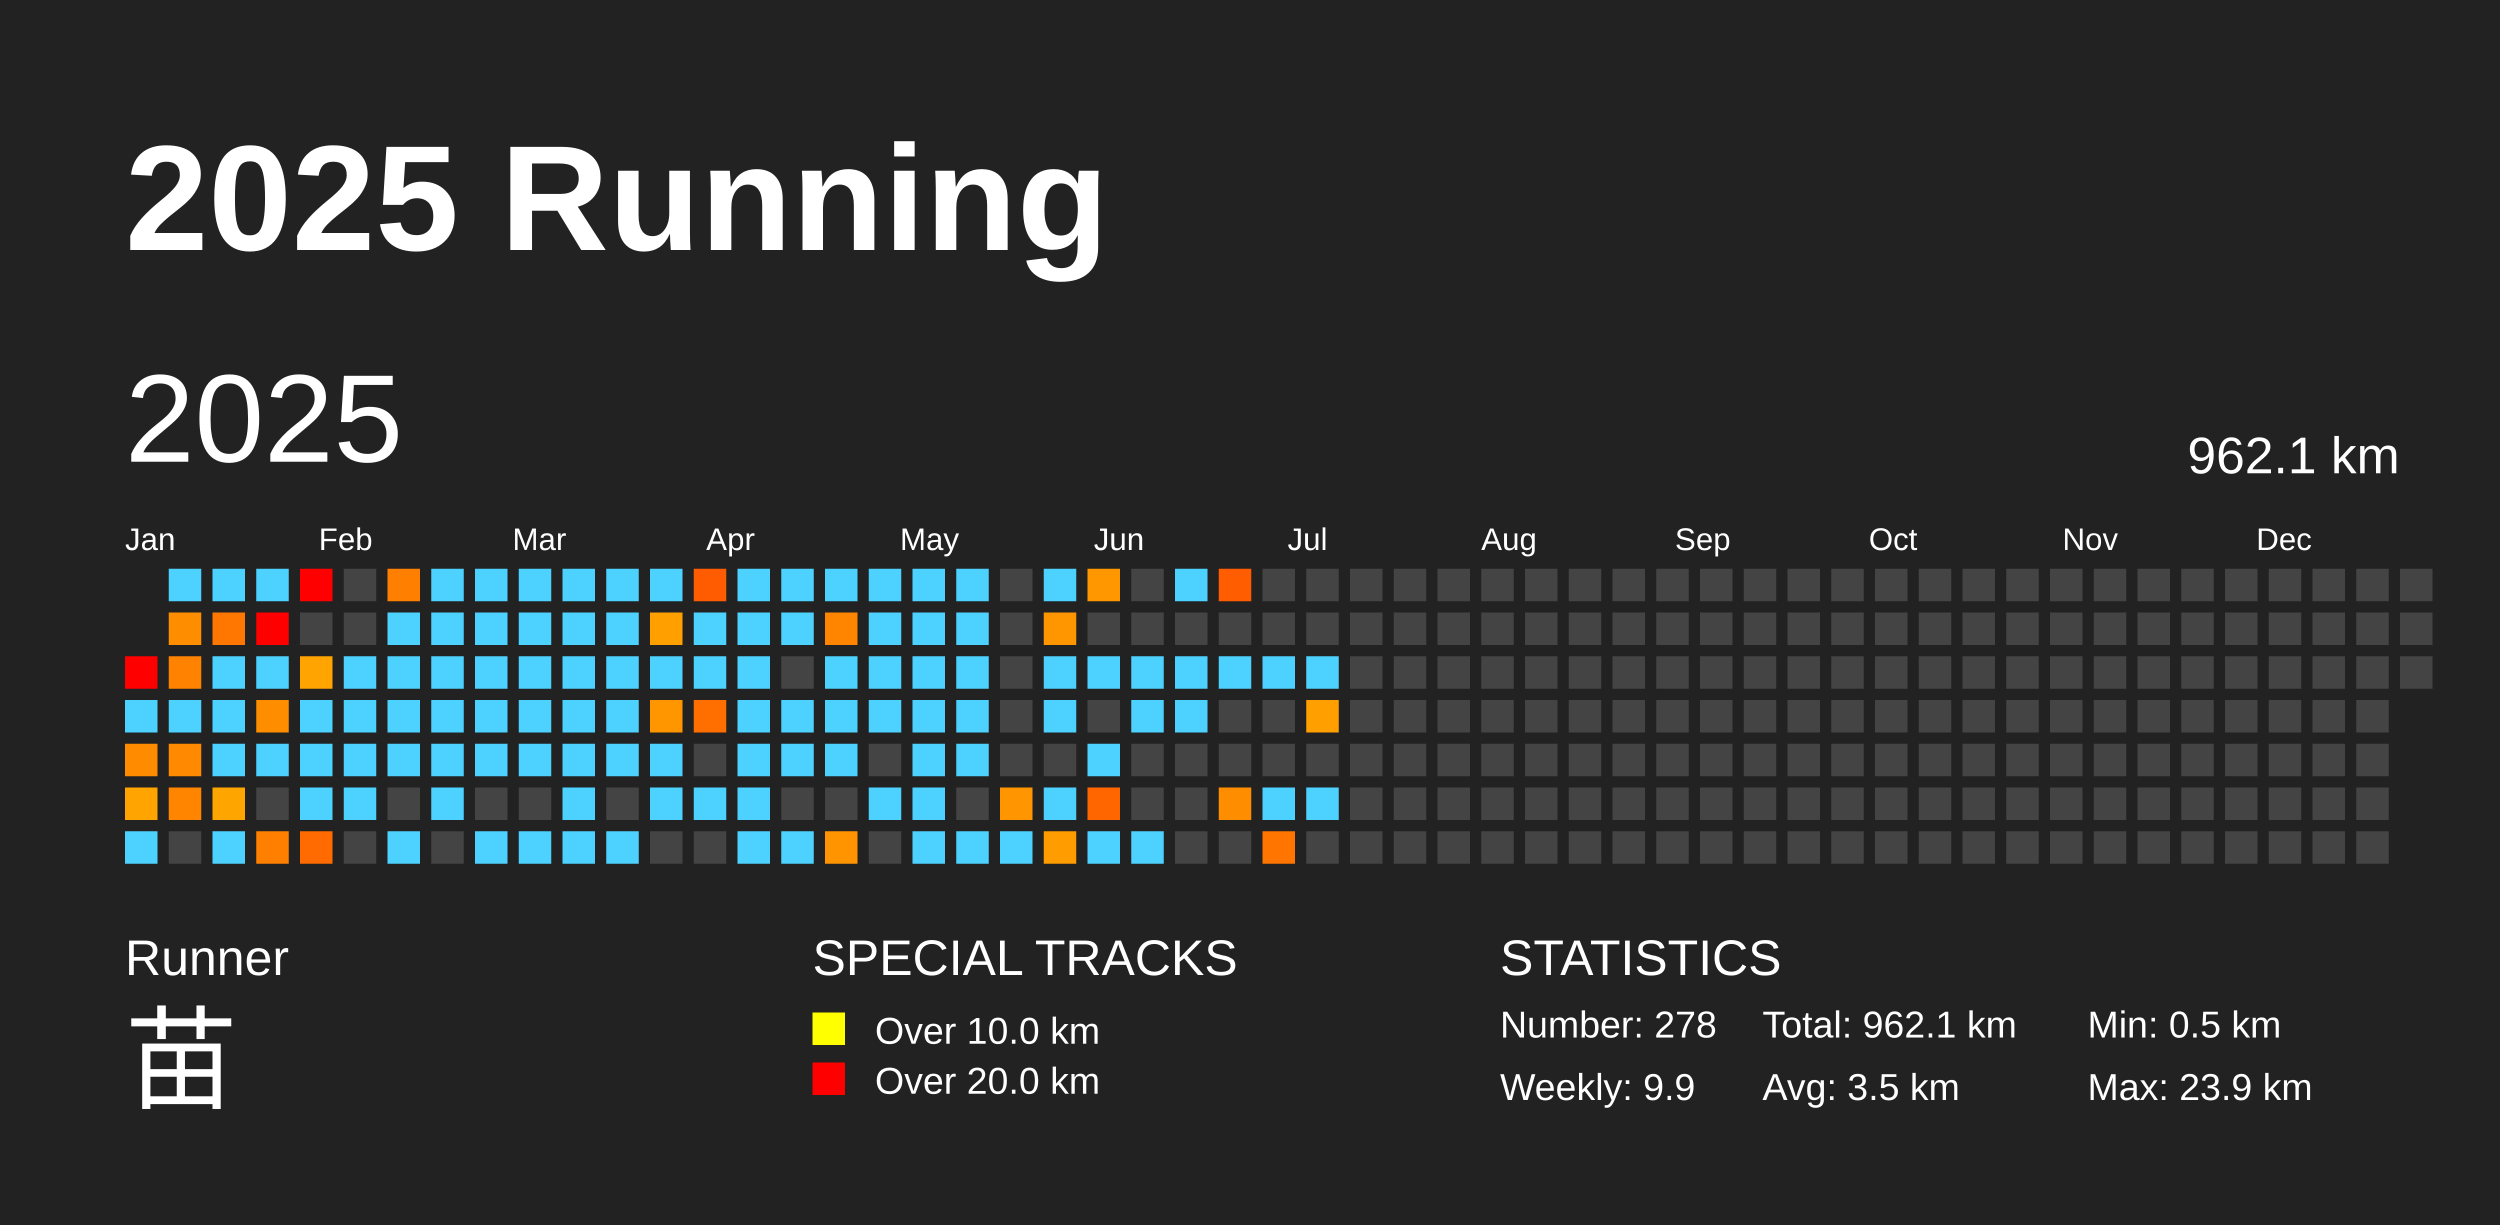
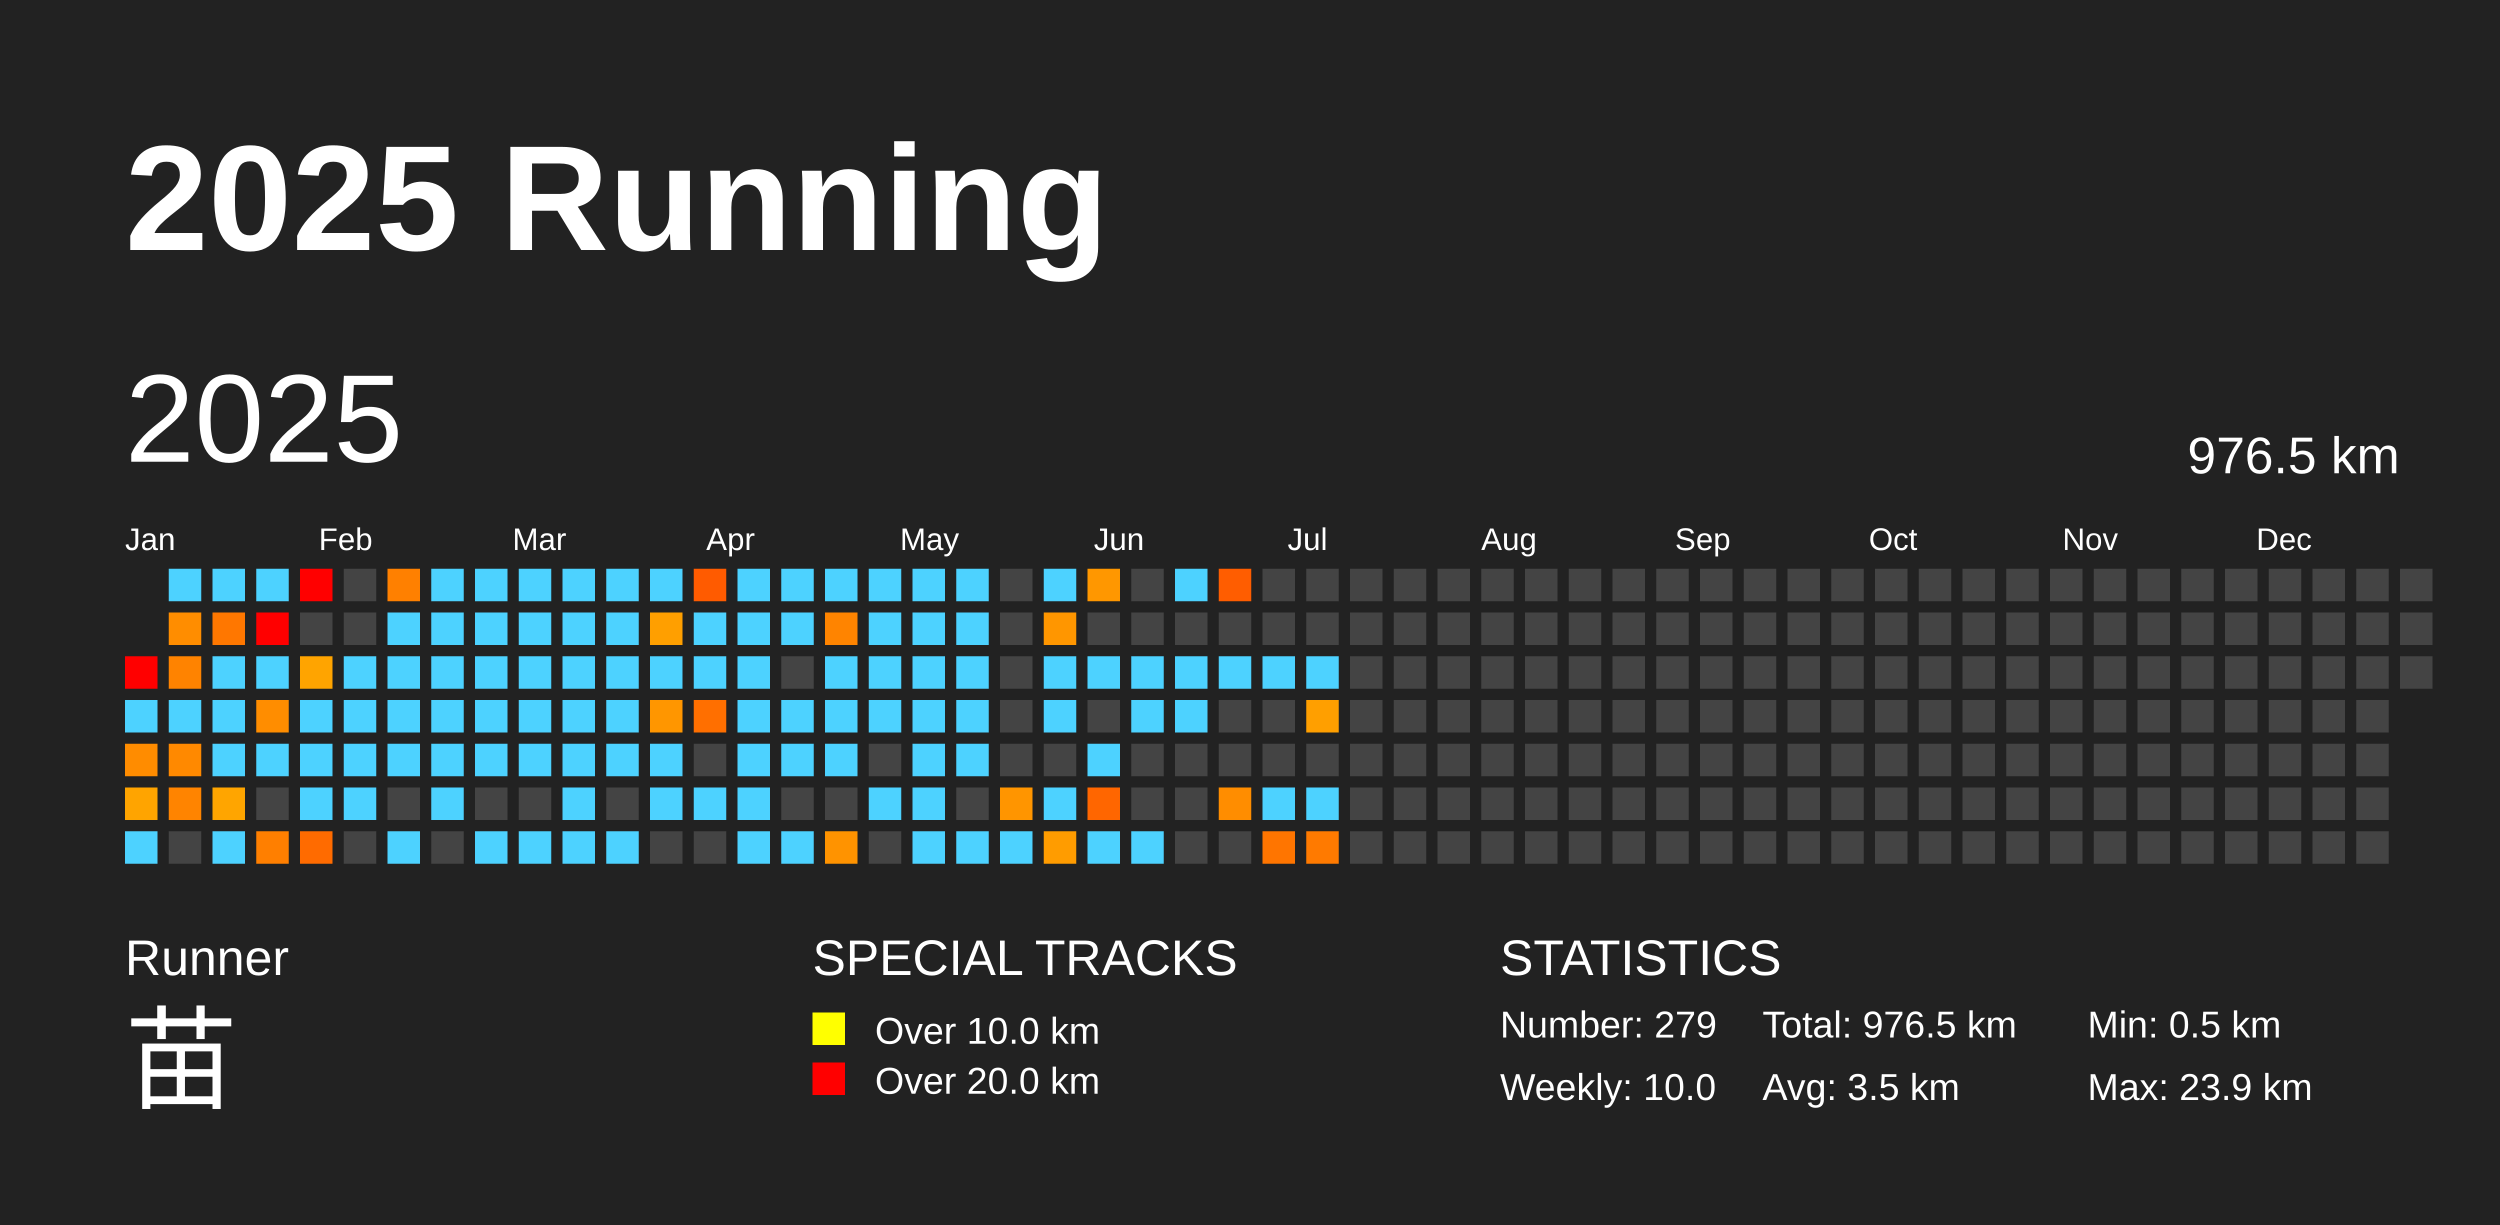
<svg xmlns="http://www.w3.org/2000/svg" baseProfile="full" height="98mm" version="1.1" viewBox="0,0,200,98" width="200mm">
  <defs />
  <rect fill="#222222" height="98" width="200" x="0" y="0" />
  <text fill="#FFFFFF" style="font-size:12px; font-family:Arial; font-weight:bold;" x="10" y="20">2025 Running</text>
  <text fill="#FFFFFF" style="font-size:4px; font-family:Arial" x="10" y="78">Runner</text>
  <text fill="#FFFFFF" style="font-size:9px; font-family:Arial" x="10" y="88">苗</text>
  <text fill="#FFFFFF" style="font-size:4px; font-family:Arial" x="65" y="78">SPECIAL TRACKS</text>
  <rect fill="yellow" height="2.6" width="2.6" x="65" y="81" />
  <text fill="#FFFFFF" style="font-size:3px; font-family:Arial" x="70" y="83.5">Over 10.0 km</text>
  <rect fill="red" height="2.6" width="2.6" x="65" y="85" />
  <text fill="#FFFFFF" style="font-size:3px; font-family:Arial" x="70" y="87.5">Over 20.0 km</text>
  <text fill="#FFFFFF" style="font-size:4px; font-family:Arial" x="120" y="78">STATISTICS</text>
-   <text fill="#FFFFFF" style="font-size:3px; font-family:Arial" x="120" y="83">Number: 278</text>
-   <text fill="#FFFFFF" style="font-size:3px; font-family:Arial" x="120" y="88">Weekly: 9.9</text>
-   <text fill="#FFFFFF" style="font-size:3px; font-family:Arial" x="141" y="83">Total: 962.1 km</text>
+   <text fill="#FFFFFF" style="font-size:3px; font-family:Arial" x="120" y="83">Number: 279</text>
+   <text fill="#FFFFFF" style="font-size:3px; font-family:Arial" x="120" y="88">Weekly: 10.0</text>
+   <text fill="#FFFFFF" style="font-size:3px; font-family:Arial" x="141" y="83">Total: 976.5 km</text>
  <text fill="#FFFFFF" style="font-size:3px; font-family:Arial" x="141" y="88">Avg: 3.5 km</text>
  <text fill="#FFFFFF" style="font-size:3px; font-family:Arial" x="167" y="83">Min: 0.5 km</text>
  <text fill="#FFFFFF" style="font-size:3px; font-family:Arial" x="167" y="88">Max: 23.9 km</text>
  <text dominant-baseline="hanging" fill="#FFFFFF" style="font-size:10.0px; font-family:Arial;" x="10" y="30">2025</text>
-   <text dominant-baseline="hanging" fill="#FFFFFF" style="font-size:4.125px; font-family:Arial;" x="175" y="35">962.1 km</text>
+   <text dominant-baseline="hanging" fill="#FFFFFF" style="font-size:4.125px; font-family:Arial;" x="175" y="35">976.5 km</text>
  <text fill="#FFFFFF" style="font-size:2.5px; font-family:Arial" x="10.0" y="44">Jan</text>
  <text fill="#FFFFFF" style="font-size:2.5px; font-family:Arial" x="25.5" y="44">Feb</text>
  <text fill="#FFFFFF" style="font-size:2.5px; font-family:Arial" x="41.0" y="44">Mar</text>
  <text fill="#FFFFFF" style="font-size:2.5px; font-family:Arial" x="56.5" y="44">Apr</text>
  <text fill="#FFFFFF" style="font-size:2.5px; font-family:Arial" x="72.0" y="44">May</text>
  <text fill="#FFFFFF" style="font-size:2.5px; font-family:Arial" x="87.5" y="44">Jun</text>
  <text fill="#FFFFFF" style="font-size:2.5px; font-family:Arial" x="103.0" y="44">Jul</text>
  <text fill="#FFFFFF" style="font-size:2.5px; font-family:Arial" x="118.5" y="44">Aug</text>
  <text fill="#FFFFFF" style="font-size:2.5px; font-family:Arial" x="134.0" y="44">Sep</text>
  <text fill="#FFFFFF" style="font-size:2.5px; font-family:Arial" x="149.5" y="44">Oct</text>
  <text fill="#FFFFFF" style="font-size:2.5px; font-family:Arial" x="165.0" y="44">Nov</text>
  <text fill="#FFFFFF" style="font-size:2.5px; font-family:Arial" x="180.5" y="44">Dec</text>
  <rect fill="red" height="2.6" width="2.6" x="10.0" y="52.5" />
  <rect fill="#4dd2ff" height="2.6" width="2.6" x="10.0" y="56.0" />
  <rect fill="#ff8c00" height="2.6" width="2.6" x="10.0" y="59.5" />
  <rect fill="#ffa400" height="2.6" width="2.6" x="10.0" y="63.0" />
  <rect fill="#4dd2ff" height="2.6" width="2.6" x="10.0" y="66.5" />
  <rect fill="#4dd2ff" height="2.6" width="2.6" x="13.5" y="45.5" />
  <rect fill="#ff8d00" height="2.6" width="2.6" x="13.5" y="49.0" />
  <rect fill="#ff8300" height="2.6" width="2.6" x="13.5" y="52.5" />
  <rect fill="#4dd2ff" height="2.6" width="2.6" x="13.5" y="56.0" />
  <rect fill="#ff8900" height="2.6" width="2.6" x="13.5" y="59.5" />
  <rect fill="#ff8400" height="2.6" width="2.6" x="13.5" y="63.0" />
  <rect fill="#444444" height="2.6" width="2.6" x="13.5" y="66.5" />
  <rect fill="#4dd2ff" height="2.6" width="2.6" x="17.0" y="45.5" />
  <rect fill="#ff7700" height="2.6" width="2.6" x="17.0" y="49.0" />
  <rect fill="#4dd2ff" height="2.6" width="2.6" x="17.0" y="52.5" />
  <rect fill="#4dd2ff" height="2.6" width="2.6" x="17.0" y="56.0" />
  <rect fill="#4dd2ff" height="2.6" width="2.6" x="17.0" y="59.5" />
  <rect fill="#ffa500" height="2.6" width="2.6" x="17.0" y="63.0" />
  <rect fill="#4dd2ff" height="2.6" width="2.6" x="17.0" y="66.5" />
  <rect fill="#4dd2ff" height="2.6" width="2.6" x="20.5" y="45.5" />
  <rect fill="red" height="2.6" width="2.6" x="20.5" y="49.0" />
  <rect fill="#4dd2ff" height="2.6" width="2.6" x="20.5" y="52.5" />
  <rect fill="#ff8d00" height="2.6" width="2.6" x="20.5" y="56.0" />
  <rect fill="#4dd2ff" height="2.6" width="2.6" x="20.5" y="59.5" />
  <rect fill="#444444" height="2.6" width="2.6" x="20.5" y="63.0" />
  <rect fill="#ff7f00" height="2.6" width="2.6" x="20.5" y="66.5" />
  <rect fill="red" height="2.6" width="2.6" x="24.0" y="45.5" />
  <rect fill="#444444" height="2.6" width="2.6" x="24.0" y="49.0" />
  <rect fill="#ffa400" height="2.6" width="2.6" x="24.0" y="52.5" />
  <rect fill="#4dd2ff" height="2.6" width="2.6" x="24.0" y="56.0" />
  <rect fill="#4dd2ff" height="2.6" width="2.6" x="24.0" y="59.5" />
  <rect fill="#4dd2ff" height="2.6" width="2.6" x="24.0" y="63.0" />
  <rect fill="#ff6b00" height="2.6" width="2.6" x="24.0" y="66.5" />
  <rect fill="#444444" height="2.6" width="2.6" x="27.5" y="45.5" />
  <rect fill="#444444" height="2.6" width="2.6" x="27.5" y="49.0" />
  <rect fill="#4dd2ff" height="2.6" width="2.6" x="27.5" y="52.5" />
  <rect fill="#4dd2ff" height="2.6" width="2.6" x="27.5" y="56.0" />
  <rect fill="#4dd2ff" height="2.6" width="2.6" x="27.5" y="59.5" />
  <rect fill="#4dd2ff" height="2.6" width="2.6" x="27.5" y="63.0" />
  <rect fill="#444444" height="2.6" width="2.6" x="27.5" y="66.5" />
  <rect fill="#ff8000" height="2.6" width="2.6" x="31.0" y="45.5" />
  <rect fill="#4dd2ff" height="2.6" width="2.6" x="31.0" y="49.0" />
  <rect fill="#4dd2ff" height="2.6" width="2.6" x="31.0" y="52.5" />
  <rect fill="#4dd2ff" height="2.6" width="2.6" x="31.0" y="56.0" />
  <rect fill="#4dd2ff" height="2.6" width="2.6" x="31.0" y="59.5" />
  <rect fill="#444444" height="2.6" width="2.6" x="31.0" y="63.0" />
  <rect fill="#4dd2ff" height="2.6" width="2.6" x="31.0" y="66.5" />
  <rect fill="#4dd2ff" height="2.6" width="2.6" x="34.5" y="45.5" />
  <rect fill="#4dd2ff" height="2.6" width="2.6" x="34.5" y="49.0" />
  <rect fill="#4dd2ff" height="2.6" width="2.6" x="34.5" y="52.5" />
  <rect fill="#4dd2ff" height="2.6" width="2.6" x="34.5" y="56.0" />
  <rect fill="#4dd2ff" height="2.6" width="2.6" x="34.5" y="59.5" />
  <rect fill="#4dd2ff" height="2.6" width="2.6" x="34.5" y="63.0" />
  <rect fill="#444444" height="2.6" width="2.6" x="34.5" y="66.5" />
  <rect fill="#4dd2ff" height="2.6" width="2.6" x="38.0" y="45.5" />
  <rect fill="#4dd2ff" height="2.6" width="2.6" x="38.0" y="49.0" />
  <rect fill="#4dd2ff" height="2.6" width="2.6" x="38.0" y="52.5" />
  <rect fill="#4dd2ff" height="2.6" width="2.6" x="38.0" y="56.0" />
  <rect fill="#4dd2ff" height="2.6" width="2.6" x="38.0" y="59.5" />
  <rect fill="#444444" height="2.6" width="2.6" x="38.0" y="63.0" />
  <rect fill="#4dd2ff" height="2.6" width="2.6" x="38.0" y="66.5" />
  <rect fill="#4dd2ff" height="2.6" width="2.6" x="41.5" y="45.5" />
  <rect fill="#4dd2ff" height="2.6" width="2.6" x="41.5" y="49.0" />
  <rect fill="#4dd2ff" height="2.6" width="2.6" x="41.5" y="52.5" />
  <rect fill="#4dd2ff" height="2.6" width="2.6" x="41.5" y="56.0" />
  <rect fill="#4dd2ff" height="2.6" width="2.6" x="41.5" y="59.5" />
  <rect fill="#444444" height="2.6" width="2.6" x="41.5" y="63.0" />
  <rect fill="#4dd2ff" height="2.6" width="2.6" x="41.5" y="66.5" />
  <rect fill="#4dd2ff" height="2.6" width="2.6" x="45.0" y="45.5" />
  <rect fill="#4dd2ff" height="2.6" width="2.6" x="45.0" y="49.0" />
  <rect fill="#4dd2ff" height="2.6" width="2.6" x="45.0" y="52.5" />
  <rect fill="#4dd2ff" height="2.6" width="2.6" x="45.0" y="56.0" />
  <rect fill="#4dd2ff" height="2.6" width="2.6" x="45.0" y="59.5" />
  <rect fill="#4dd2ff" height="2.6" width="2.6" x="45.0" y="63.0" />
  <rect fill="#4dd2ff" height="2.6" width="2.6" x="45.0" y="66.5" />
  <rect fill="#4dd2ff" height="2.6" width="2.6" x="48.5" y="45.5" />
  <rect fill="#4dd2ff" height="2.6" width="2.6" x="48.5" y="49.0" />
  <rect fill="#4dd2ff" height="2.6" width="2.6" x="48.5" y="52.5" />
  <rect fill="#4dd2ff" height="2.6" width="2.6" x="48.5" y="56.0" />
  <rect fill="#4dd2ff" height="2.6" width="2.6" x="48.5" y="59.5" />
  <rect fill="#444444" height="2.6" width="2.6" x="48.5" y="63.0" />
  <rect fill="#4dd2ff" height="2.6" width="2.6" x="48.5" y="66.5" />
  <rect fill="#4dd2ff" height="2.6" width="2.6" x="52.0" y="45.5" />
  <rect fill="#ff9f00" height="2.6" width="2.6" x="52.0" y="49.0" />
  <rect fill="#4dd2ff" height="2.6" width="2.6" x="52.0" y="52.5" />
  <rect fill="#ff9600" height="2.6" width="2.6" x="52.0" y="56.0" />
  <rect fill="#4dd2ff" height="2.6" width="2.6" x="52.0" y="59.5" />
  <rect fill="#4dd2ff" height="2.6" width="2.6" x="52.0" y="63.0" />
  <rect fill="#444444" height="2.6" width="2.6" x="52.0" y="66.5" />
  <rect fill="#ff5b00" height="2.6" width="2.6" x="55.5" y="45.5" />
  <rect fill="#4dd2ff" height="2.6" width="2.6" x="55.5" y="49.0" />
  <rect fill="#4dd2ff" height="2.6" width="2.6" x="55.5" y="52.5" />
  <rect fill="#ff6f00" height="2.6" width="2.6" x="55.5" y="56.0" />
  <rect fill="#444444" height="2.6" width="2.6" x="55.5" y="59.5" />
  <rect fill="#4dd2ff" height="2.6" width="2.6" x="55.5" y="63.0" />
  <rect fill="#444444" height="2.6" width="2.6" x="55.5" y="66.5" />
  <rect fill="#4dd2ff" height="2.6" width="2.6" x="59.0" y="45.5" />
  <rect fill="#4dd2ff" height="2.6" width="2.6" x="59.0" y="49.0" />
  <rect fill="#4dd2ff" height="2.6" width="2.6" x="59.0" y="52.5" />
  <rect fill="#4dd2ff" height="2.6" width="2.6" x="59.0" y="56.0" />
  <rect fill="#4dd2ff" height="2.6" width="2.6" x="59.0" y="59.5" />
  <rect fill="#4dd2ff" height="2.6" width="2.6" x="59.0" y="63.0" />
  <rect fill="#4dd2ff" height="2.6" width="2.6" x="59.0" y="66.5" />
  <rect fill="#4dd2ff" height="2.6" width="2.6" x="62.5" y="45.5" />
  <rect fill="#4dd2ff" height="2.6" width="2.6" x="62.5" y="49.0" />
  <rect fill="#444444" height="2.6" width="2.6" x="62.5" y="52.5" />
  <rect fill="#4dd2ff" height="2.6" width="2.6" x="62.5" y="56.0" />
  <rect fill="#4dd2ff" height="2.6" width="2.6" x="62.5" y="59.5" />
  <rect fill="#444444" height="2.6" width="2.6" x="62.5" y="63.0" />
  <rect fill="#4dd2ff" height="2.6" width="2.6" x="62.5" y="66.5" />
  <rect fill="#4dd2ff" height="2.6" width="2.6" x="66.0" y="45.5" />
  <rect fill="#ff8400" height="2.6" width="2.6" x="66.0" y="49.0" />
  <rect fill="#4dd2ff" height="2.6" width="2.6" x="66.0" y="52.5" />
  <rect fill="#4dd2ff" height="2.6" width="2.6" x="66.0" y="56.0" />
  <rect fill="#4dd2ff" height="2.6" width="2.6" x="66.0" y="59.5" />
  <rect fill="#444444" height="2.6" width="2.6" x="66.0" y="63.0" />
  <rect fill="#ff9300" height="2.6" width="2.6" x="66.0" y="66.5" />
  <rect fill="#4dd2ff" height="2.6" width="2.6" x="69.5" y="45.5" />
  <rect fill="#4dd2ff" height="2.6" width="2.6" x="69.5" y="49.0" />
  <rect fill="#4dd2ff" height="2.6" width="2.6" x="69.5" y="52.5" />
  <rect fill="#4dd2ff" height="2.6" width="2.6" x="69.5" y="56.0" />
  <rect fill="#444444" height="2.6" width="2.6" x="69.5" y="59.5" />
  <rect fill="#4dd2ff" height="2.6" width="2.6" x="69.5" y="63.0" />
  <rect fill="#444444" height="2.6" width="2.6" x="69.5" y="66.5" />
  <rect fill="#4dd2ff" height="2.6" width="2.6" x="73.0" y="45.5" />
  <rect fill="#4dd2ff" height="2.6" width="2.6" x="73.0" y="49.0" />
  <rect fill="#4dd2ff" height="2.6" width="2.6" x="73.0" y="52.5" />
  <rect fill="#4dd2ff" height="2.6" width="2.6" x="73.0" y="56.0" />
  <rect fill="#4dd2ff" height="2.6" width="2.6" x="73.0" y="59.5" />
  <rect fill="#4dd2ff" height="2.6" width="2.6" x="73.0" y="63.0" />
  <rect fill="#4dd2ff" height="2.6" width="2.6" x="73.0" y="66.5" />
  <rect fill="#4dd2ff" height="2.6" width="2.6" x="76.5" y="45.5" />
  <rect fill="#4dd2ff" height="2.6" width="2.6" x="76.5" y="49.0" />
  <rect fill="#4dd2ff" height="2.6" width="2.6" x="76.5" y="52.5" />
  <rect fill="#4dd2ff" height="2.6" width="2.6" x="76.5" y="56.0" />
  <rect fill="#4dd2ff" height="2.6" width="2.6" x="76.5" y="59.5" />
  <rect fill="#444444" height="2.6" width="2.6" x="76.5" y="63.0" />
  <rect fill="#4dd2ff" height="2.6" width="2.6" x="76.5" y="66.5" />
  <rect fill="#444444" height="2.6" width="2.6" x="80.0" y="45.5" />
  <rect fill="#444444" height="2.6" width="2.6" x="80.0" y="49.0" />
  <rect fill="#444444" height="2.6" width="2.6" x="80.0" y="52.5" />
  <rect fill="#444444" height="2.6" width="2.6" x="80.0" y="56.0" />
  <rect fill="#444444" height="2.6" width="2.6" x="80.0" y="59.5" />
  <rect fill="#ff9500" height="2.6" width="2.6" x="80.0" y="63.0" />
  <rect fill="#4dd2ff" height="2.6" width="2.6" x="80.0" y="66.5" />
  <rect fill="#4dd2ff" height="2.6" width="2.6" x="83.5" y="45.5" />
  <rect fill="#ff9600" height="2.6" width="2.6" x="83.5" y="49.0" />
  <rect fill="#4dd2ff" height="2.6" width="2.6" x="83.5" y="52.5" />
  <rect fill="#4dd2ff" height="2.6" width="2.6" x="83.5" y="56.0" />
  <rect fill="#444444" height="2.6" width="2.6" x="83.5" y="59.5" />
  <rect fill="#4dd2ff" height="2.6" width="2.6" x="83.5" y="63.0" />
  <rect fill="#ff9c00" height="2.6" width="2.6" x="83.5" y="66.5" />
  <rect fill="#ff9700" height="2.6" width="2.6" x="87.0" y="45.5" />
  <rect fill="#444444" height="2.6" width="2.6" x="87.0" y="49.0" />
  <rect fill="#4dd2ff" height="2.6" width="2.6" x="87.0" y="52.5" />
  <rect fill="#444444" height="2.6" width="2.6" x="87.0" y="56.0" />
  <rect fill="#4dd2ff" height="2.6" width="2.6" x="87.0" y="59.5" />
  <rect fill="#ff6600" height="2.6" width="2.6" x="87.0" y="63.0" />
  <rect fill="#4dd2ff" height="2.6" width="2.6" x="87.0" y="66.5" />
  <rect fill="#444444" height="2.6" width="2.6" x="90.5" y="45.5" />
  <rect fill="#444444" height="2.6" width="2.6" x="90.5" y="49.0" />
  <rect fill="#4dd2ff" height="2.6" width="2.6" x="90.5" y="52.5" />
  <rect fill="#4dd2ff" height="2.6" width="2.6" x="90.5" y="56.0" />
  <rect fill="#444444" height="2.6" width="2.6" x="90.5" y="59.5" />
  <rect fill="#444444" height="2.6" width="2.6" x="90.5" y="63.0" />
  <rect fill="#4dd2ff" height="2.6" width="2.6" x="90.5" y="66.5" />
  <rect fill="#4dd2ff" height="2.6" width="2.6" x="94.0" y="45.5" />
  <rect fill="#444444" height="2.6" width="2.6" x="94.0" y="49.0" />
  <rect fill="#4dd2ff" height="2.6" width="2.6" x="94.0" y="52.5" />
  <rect fill="#4dd2ff" height="2.6" width="2.6" x="94.0" y="56.0" />
  <rect fill="#444444" height="2.6" width="2.6" x="94.0" y="59.5" />
  <rect fill="#444444" height="2.6" width="2.6" x="94.0" y="63.0" />
  <rect fill="#444444" height="2.6" width="2.6" x="94.0" y="66.5" />
  <rect fill="#ff5d00" height="2.6" width="2.6" x="97.5" y="45.5" />
  <rect fill="#444444" height="2.6" width="2.6" x="97.5" y="49.0" />
  <rect fill="#4dd2ff" height="2.6" width="2.6" x="97.5" y="52.5" />
  <rect fill="#444444" height="2.6" width="2.6" x="97.5" y="56.0" />
  <rect fill="#444444" height="2.6" width="2.6" x="97.5" y="59.5" />
  <rect fill="#ff8d00" height="2.6" width="2.6" x="97.5" y="63.0" />
  <rect fill="#444444" height="2.6" width="2.6" x="97.5" y="66.5" />
  <rect fill="#444444" height="2.6" width="2.6" x="101.0" y="45.5" />
  <rect fill="#444444" height="2.6" width="2.6" x="101.0" y="49.0" />
  <rect fill="#4dd2ff" height="2.6" width="2.6" x="101.0" y="52.5" />
  <rect fill="#444444" height="2.6" width="2.6" x="101.0" y="56.0" />
  <rect fill="#444444" height="2.6" width="2.6" x="101.0" y="59.5" />
  <rect fill="#4dd2ff" height="2.6" width="2.6" x="101.0" y="63.0" />
  <rect fill="#ff7500" height="2.6" width="2.6" x="101.0" y="66.5" />
  <rect fill="#444444" height="2.6" width="2.6" x="104.5" y="45.5" />
  <rect fill="#444444" height="2.6" width="2.6" x="104.5" y="49.0" />
  <rect fill="#4dd2ff" height="2.6" width="2.6" x="104.5" y="52.5" />
  <rect fill="#ff9f00" height="2.6" width="2.6" x="104.5" y="56.0" />
  <rect fill="#444444" height="2.6" width="2.6" x="104.5" y="59.5" />
  <rect fill="#4dd2ff" height="2.6" width="2.6" x="104.5" y="63.0" />
-   <rect fill="#444444" height="2.6" width="2.6" x="104.5" y="66.5" />
+   <rect fill="#ff7a00" height="2.6" width="2.6" x="104.5" y="66.5" />
  <rect fill="#444444" height="2.6" width="2.6" x="108.0" y="45.5" />
  <rect fill="#444444" height="2.6" width="2.6" x="108.0" y="49.0" />
  <rect fill="#444444" height="2.6" width="2.6" x="108.0" y="52.5" />
  <rect fill="#444444" height="2.6" width="2.6" x="108.0" y="56.0" />
  <rect fill="#444444" height="2.6" width="2.6" x="108.0" y="59.5" />
  <rect fill="#444444" height="2.6" width="2.6" x="108.0" y="63.0" />
  <rect fill="#444444" height="2.6" width="2.6" x="108.0" y="66.5" />
  <rect fill="#444444" height="2.6" width="2.6" x="111.5" y="45.5" />
  <rect fill="#444444" height="2.6" width="2.6" x="111.5" y="49.0" />
  <rect fill="#444444" height="2.6" width="2.6" x="111.5" y="52.5" />
  <rect fill="#444444" height="2.6" width="2.6" x="111.5" y="56.0" />
  <rect fill="#444444" height="2.6" width="2.6" x="111.5" y="59.5" />
  <rect fill="#444444" height="2.6" width="2.6" x="111.5" y="63.0" />
  <rect fill="#444444" height="2.6" width="2.6" x="111.5" y="66.5" />
  <rect fill="#444444" height="2.6" width="2.6" x="115.0" y="45.5" />
  <rect fill="#444444" height="2.6" width="2.6" x="115.0" y="49.0" />
  <rect fill="#444444" height="2.6" width="2.6" x="115.0" y="52.5" />
  <rect fill="#444444" height="2.6" width="2.6" x="115.0" y="56.0" />
  <rect fill="#444444" height="2.6" width="2.6" x="115.0" y="59.5" />
  <rect fill="#444444" height="2.6" width="2.6" x="115.0" y="63.0" />
  <rect fill="#444444" height="2.6" width="2.6" x="115.0" y="66.5" />
  <rect fill="#444444" height="2.6" width="2.6" x="118.5" y="45.5" />
  <rect fill="#444444" height="2.6" width="2.6" x="118.5" y="49.0" />
  <rect fill="#444444" height="2.6" width="2.6" x="118.5" y="52.5" />
  <rect fill="#444444" height="2.6" width="2.6" x="118.5" y="56.0" />
  <rect fill="#444444" height="2.6" width="2.6" x="118.5" y="59.5" />
  <rect fill="#444444" height="2.6" width="2.6" x="118.5" y="63.0" />
  <rect fill="#444444" height="2.6" width="2.6" x="118.5" y="66.5" />
  <rect fill="#444444" height="2.6" width="2.6" x="122.0" y="45.5" />
  <rect fill="#444444" height="2.6" width="2.6" x="122.0" y="49.0" />
  <rect fill="#444444" height="2.6" width="2.6" x="122.0" y="52.5" />
  <rect fill="#444444" height="2.6" width="2.6" x="122.0" y="56.0" />
  <rect fill="#444444" height="2.6" width="2.6" x="122.0" y="59.5" />
  <rect fill="#444444" height="2.6" width="2.6" x="122.0" y="63.0" />
  <rect fill="#444444" height="2.6" width="2.6" x="122.0" y="66.5" />
  <rect fill="#444444" height="2.6" width="2.6" x="125.5" y="45.5" />
  <rect fill="#444444" height="2.6" width="2.6" x="125.5" y="49.0" />
  <rect fill="#444444" height="2.6" width="2.6" x="125.5" y="52.5" />
  <rect fill="#444444" height="2.6" width="2.6" x="125.5" y="56.0" />
  <rect fill="#444444" height="2.6" width="2.6" x="125.5" y="59.5" />
  <rect fill="#444444" height="2.6" width="2.6" x="125.5" y="63.0" />
  <rect fill="#444444" height="2.6" width="2.6" x="125.5" y="66.5" />
  <rect fill="#444444" height="2.6" width="2.6" x="129.0" y="45.5" />
  <rect fill="#444444" height="2.6" width="2.6" x="129.0" y="49.0" />
  <rect fill="#444444" height="2.6" width="2.6" x="129.0" y="52.5" />
  <rect fill="#444444" height="2.6" width="2.6" x="129.0" y="56.0" />
  <rect fill="#444444" height="2.6" width="2.6" x="129.0" y="59.5" />
  <rect fill="#444444" height="2.6" width="2.6" x="129.0" y="63.0" />
  <rect fill="#444444" height="2.6" width="2.6" x="129.0" y="66.5" />
  <rect fill="#444444" height="2.6" width="2.6" x="132.5" y="45.5" />
  <rect fill="#444444" height="2.6" width="2.6" x="132.5" y="49.0" />
  <rect fill="#444444" height="2.6" width="2.6" x="132.5" y="52.5" />
  <rect fill="#444444" height="2.6" width="2.6" x="132.5" y="56.0" />
  <rect fill="#444444" height="2.6" width="2.6" x="132.5" y="59.5" />
  <rect fill="#444444" height="2.6" width="2.6" x="132.5" y="63.0" />
  <rect fill="#444444" height="2.6" width="2.6" x="132.5" y="66.5" />
  <rect fill="#444444" height="2.6" width="2.6" x="136.0" y="45.5" />
  <rect fill="#444444" height="2.6" width="2.6" x="136.0" y="49.0" />
  <rect fill="#444444" height="2.6" width="2.6" x="136.0" y="52.5" />
  <rect fill="#444444" height="2.6" width="2.6" x="136.0" y="56.0" />
  <rect fill="#444444" height="2.6" width="2.6" x="136.0" y="59.5" />
  <rect fill="#444444" height="2.6" width="2.6" x="136.0" y="63.0" />
  <rect fill="#444444" height="2.6" width="2.6" x="136.0" y="66.5" />
  <rect fill="#444444" height="2.6" width="2.6" x="139.5" y="45.5" />
  <rect fill="#444444" height="2.6" width="2.6" x="139.5" y="49.0" />
  <rect fill="#444444" height="2.6" width="2.6" x="139.5" y="52.5" />
  <rect fill="#444444" height="2.6" width="2.6" x="139.5" y="56.0" />
  <rect fill="#444444" height="2.6" width="2.6" x="139.5" y="59.5" />
  <rect fill="#444444" height="2.6" width="2.6" x="139.5" y="63.0" />
  <rect fill="#444444" height="2.6" width="2.6" x="139.5" y="66.5" />
  <rect fill="#444444" height="2.6" width="2.6" x="143.0" y="45.5" />
  <rect fill="#444444" height="2.6" width="2.6" x="143.0" y="49.0" />
  <rect fill="#444444" height="2.6" width="2.6" x="143.0" y="52.5" />
  <rect fill="#444444" height="2.6" width="2.6" x="143.0" y="56.0" />
  <rect fill="#444444" height="2.6" width="2.6" x="143.0" y="59.5" />
  <rect fill="#444444" height="2.6" width="2.6" x="143.0" y="63.0" />
  <rect fill="#444444" height="2.6" width="2.6" x="143.0" y="66.5" />
  <rect fill="#444444" height="2.6" width="2.6" x="146.5" y="45.5" />
  <rect fill="#444444" height="2.6" width="2.6" x="146.5" y="49.0" />
  <rect fill="#444444" height="2.6" width="2.6" x="146.5" y="52.5" />
  <rect fill="#444444" height="2.6" width="2.6" x="146.5" y="56.0" />
  <rect fill="#444444" height="2.6" width="2.6" x="146.5" y="59.5" />
  <rect fill="#444444" height="2.6" width="2.6" x="146.5" y="63.0" />
  <rect fill="#444444" height="2.6" width="2.6" x="146.5" y="66.5" />
  <rect fill="#444444" height="2.6" width="2.6" x="150.0" y="45.5" />
  <rect fill="#444444" height="2.6" width="2.6" x="150.0" y="49.0" />
  <rect fill="#444444" height="2.6" width="2.6" x="150.0" y="52.5" />
  <rect fill="#444444" height="2.6" width="2.6" x="150.0" y="56.0" />
  <rect fill="#444444" height="2.6" width="2.6" x="150.0" y="59.5" />
  <rect fill="#444444" height="2.6" width="2.6" x="150.0" y="63.0" />
  <rect fill="#444444" height="2.6" width="2.6" x="150.0" y="66.5" />
  <rect fill="#444444" height="2.6" width="2.6" x="153.5" y="45.5" />
  <rect fill="#444444" height="2.6" width="2.6" x="153.5" y="49.0" />
  <rect fill="#444444" height="2.6" width="2.6" x="153.5" y="52.5" />
  <rect fill="#444444" height="2.6" width="2.6" x="153.5" y="56.0" />
  <rect fill="#444444" height="2.6" width="2.6" x="153.5" y="59.5" />
  <rect fill="#444444" height="2.6" width="2.6" x="153.5" y="63.0" />
  <rect fill="#444444" height="2.6" width="2.6" x="153.5" y="66.5" />
  <rect fill="#444444" height="2.6" width="2.6" x="157.0" y="45.5" />
  <rect fill="#444444" height="2.6" width="2.6" x="157.0" y="49.0" />
  <rect fill="#444444" height="2.6" width="2.6" x="157.0" y="52.5" />
  <rect fill="#444444" height="2.6" width="2.6" x="157.0" y="56.0" />
  <rect fill="#444444" height="2.6" width="2.6" x="157.0" y="59.5" />
  <rect fill="#444444" height="2.6" width="2.6" x="157.0" y="63.0" />
  <rect fill="#444444" height="2.6" width="2.6" x="157.0" y="66.5" />
  <rect fill="#444444" height="2.6" width="2.6" x="160.5" y="45.5" />
  <rect fill="#444444" height="2.6" width="2.6" x="160.5" y="49.0" />
  <rect fill="#444444" height="2.6" width="2.6" x="160.5" y="52.5" />
  <rect fill="#444444" height="2.6" width="2.6" x="160.5" y="56.0" />
  <rect fill="#444444" height="2.6" width="2.6" x="160.5" y="59.5" />
  <rect fill="#444444" height="2.6" width="2.6" x="160.5" y="63.0" />
  <rect fill="#444444" height="2.6" width="2.6" x="160.5" y="66.5" />
  <rect fill="#444444" height="2.6" width="2.6" x="164.0" y="45.5" />
  <rect fill="#444444" height="2.6" width="2.6" x="164.0" y="49.0" />
  <rect fill="#444444" height="2.6" width="2.6" x="164.0" y="52.5" />
  <rect fill="#444444" height="2.6" width="2.6" x="164.0" y="56.0" />
  <rect fill="#444444" height="2.6" width="2.6" x="164.0" y="59.5" />
  <rect fill="#444444" height="2.6" width="2.6" x="164.0" y="63.0" />
  <rect fill="#444444" height="2.6" width="2.6" x="164.0" y="66.5" />
  <rect fill="#444444" height="2.6" width="2.6" x="167.5" y="45.5" />
  <rect fill="#444444" height="2.6" width="2.6" x="167.5" y="49.0" />
  <rect fill="#444444" height="2.6" width="2.6" x="167.5" y="52.5" />
  <rect fill="#444444" height="2.6" width="2.6" x="167.5" y="56.0" />
  <rect fill="#444444" height="2.6" width="2.6" x="167.5" y="59.5" />
  <rect fill="#444444" height="2.6" width="2.6" x="167.5" y="63.0" />
  <rect fill="#444444" height="2.6" width="2.6" x="167.5" y="66.5" />
  <rect fill="#444444" height="2.6" width="2.6" x="171.0" y="45.5" />
  <rect fill="#444444" height="2.6" width="2.6" x="171.0" y="49.0" />
  <rect fill="#444444" height="2.6" width="2.6" x="171.0" y="52.5" />
  <rect fill="#444444" height="2.6" width="2.6" x="171.0" y="56.0" />
  <rect fill="#444444" height="2.6" width="2.6" x="171.0" y="59.5" />
  <rect fill="#444444" height="2.6" width="2.6" x="171.0" y="63.0" />
  <rect fill="#444444" height="2.6" width="2.6" x="171.0" y="66.5" />
  <rect fill="#444444" height="2.6" width="2.6" x="174.5" y="45.5" />
  <rect fill="#444444" height="2.6" width="2.6" x="174.5" y="49.0" />
  <rect fill="#444444" height="2.6" width="2.6" x="174.5" y="52.5" />
  <rect fill="#444444" height="2.6" width="2.6" x="174.5" y="56.0" />
  <rect fill="#444444" height="2.6" width="2.6" x="174.5" y="59.5" />
  <rect fill="#444444" height="2.6" width="2.6" x="174.5" y="63.0" />
  <rect fill="#444444" height="2.6" width="2.6" x="174.5" y="66.5" />
  <rect fill="#444444" height="2.6" width="2.6" x="178.0" y="45.5" />
  <rect fill="#444444" height="2.6" width="2.6" x="178.0" y="49.0" />
  <rect fill="#444444" height="2.6" width="2.6" x="178.0" y="52.5" />
  <rect fill="#444444" height="2.6" width="2.6" x="178.0" y="56.0" />
  <rect fill="#444444" height="2.6" width="2.6" x="178.0" y="59.5" />
  <rect fill="#444444" height="2.6" width="2.6" x="178.0" y="63.0" />
  <rect fill="#444444" height="2.6" width="2.6" x="178.0" y="66.5" />
  <rect fill="#444444" height="2.6" width="2.6" x="181.5" y="45.5" />
  <rect fill="#444444" height="2.6" width="2.6" x="181.5" y="49.0" />
  <rect fill="#444444" height="2.6" width="2.6" x="181.5" y="52.5" />
  <rect fill="#444444" height="2.6" width="2.6" x="181.5" y="56.0" />
  <rect fill="#444444" height="2.6" width="2.6" x="181.5" y="59.5" />
  <rect fill="#444444" height="2.6" width="2.6" x="181.5" y="63.0" />
  <rect fill="#444444" height="2.6" width="2.6" x="181.5" y="66.5" />
  <rect fill="#444444" height="2.6" width="2.6" x="185.0" y="45.5" />
  <rect fill="#444444" height="2.6" width="2.6" x="185.0" y="49.0" />
  <rect fill="#444444" height="2.6" width="2.6" x="185.0" y="52.5" />
  <rect fill="#444444" height="2.6" width="2.6" x="185.0" y="56.0" />
  <rect fill="#444444" height="2.6" width="2.6" x="185.0" y="59.5" />
  <rect fill="#444444" height="2.6" width="2.6" x="185.0" y="63.0" />
  <rect fill="#444444" height="2.6" width="2.6" x="185.0" y="66.5" />
  <rect fill="#444444" height="2.6" width="2.6" x="188.5" y="45.5" />
  <rect fill="#444444" height="2.6" width="2.6" x="188.5" y="49.0" />
  <rect fill="#444444" height="2.6" width="2.6" x="188.5" y="52.5" />
  <rect fill="#444444" height="2.6" width="2.6" x="188.5" y="56.0" />
  <rect fill="#444444" height="2.6" width="2.6" x="188.5" y="59.5" />
  <rect fill="#444444" height="2.6" width="2.6" x="188.5" y="63.0" />
  <rect fill="#444444" height="2.6" width="2.6" x="188.5" y="66.5" />
  <rect fill="#444444" height="2.6" width="2.6" x="192.0" y="45.5" />
  <rect fill="#444444" height="2.6" width="2.6" x="192.0" y="49.0" />
  <rect fill="#444444" height="2.6" width="2.6" x="192.0" y="52.5" />
</svg>
